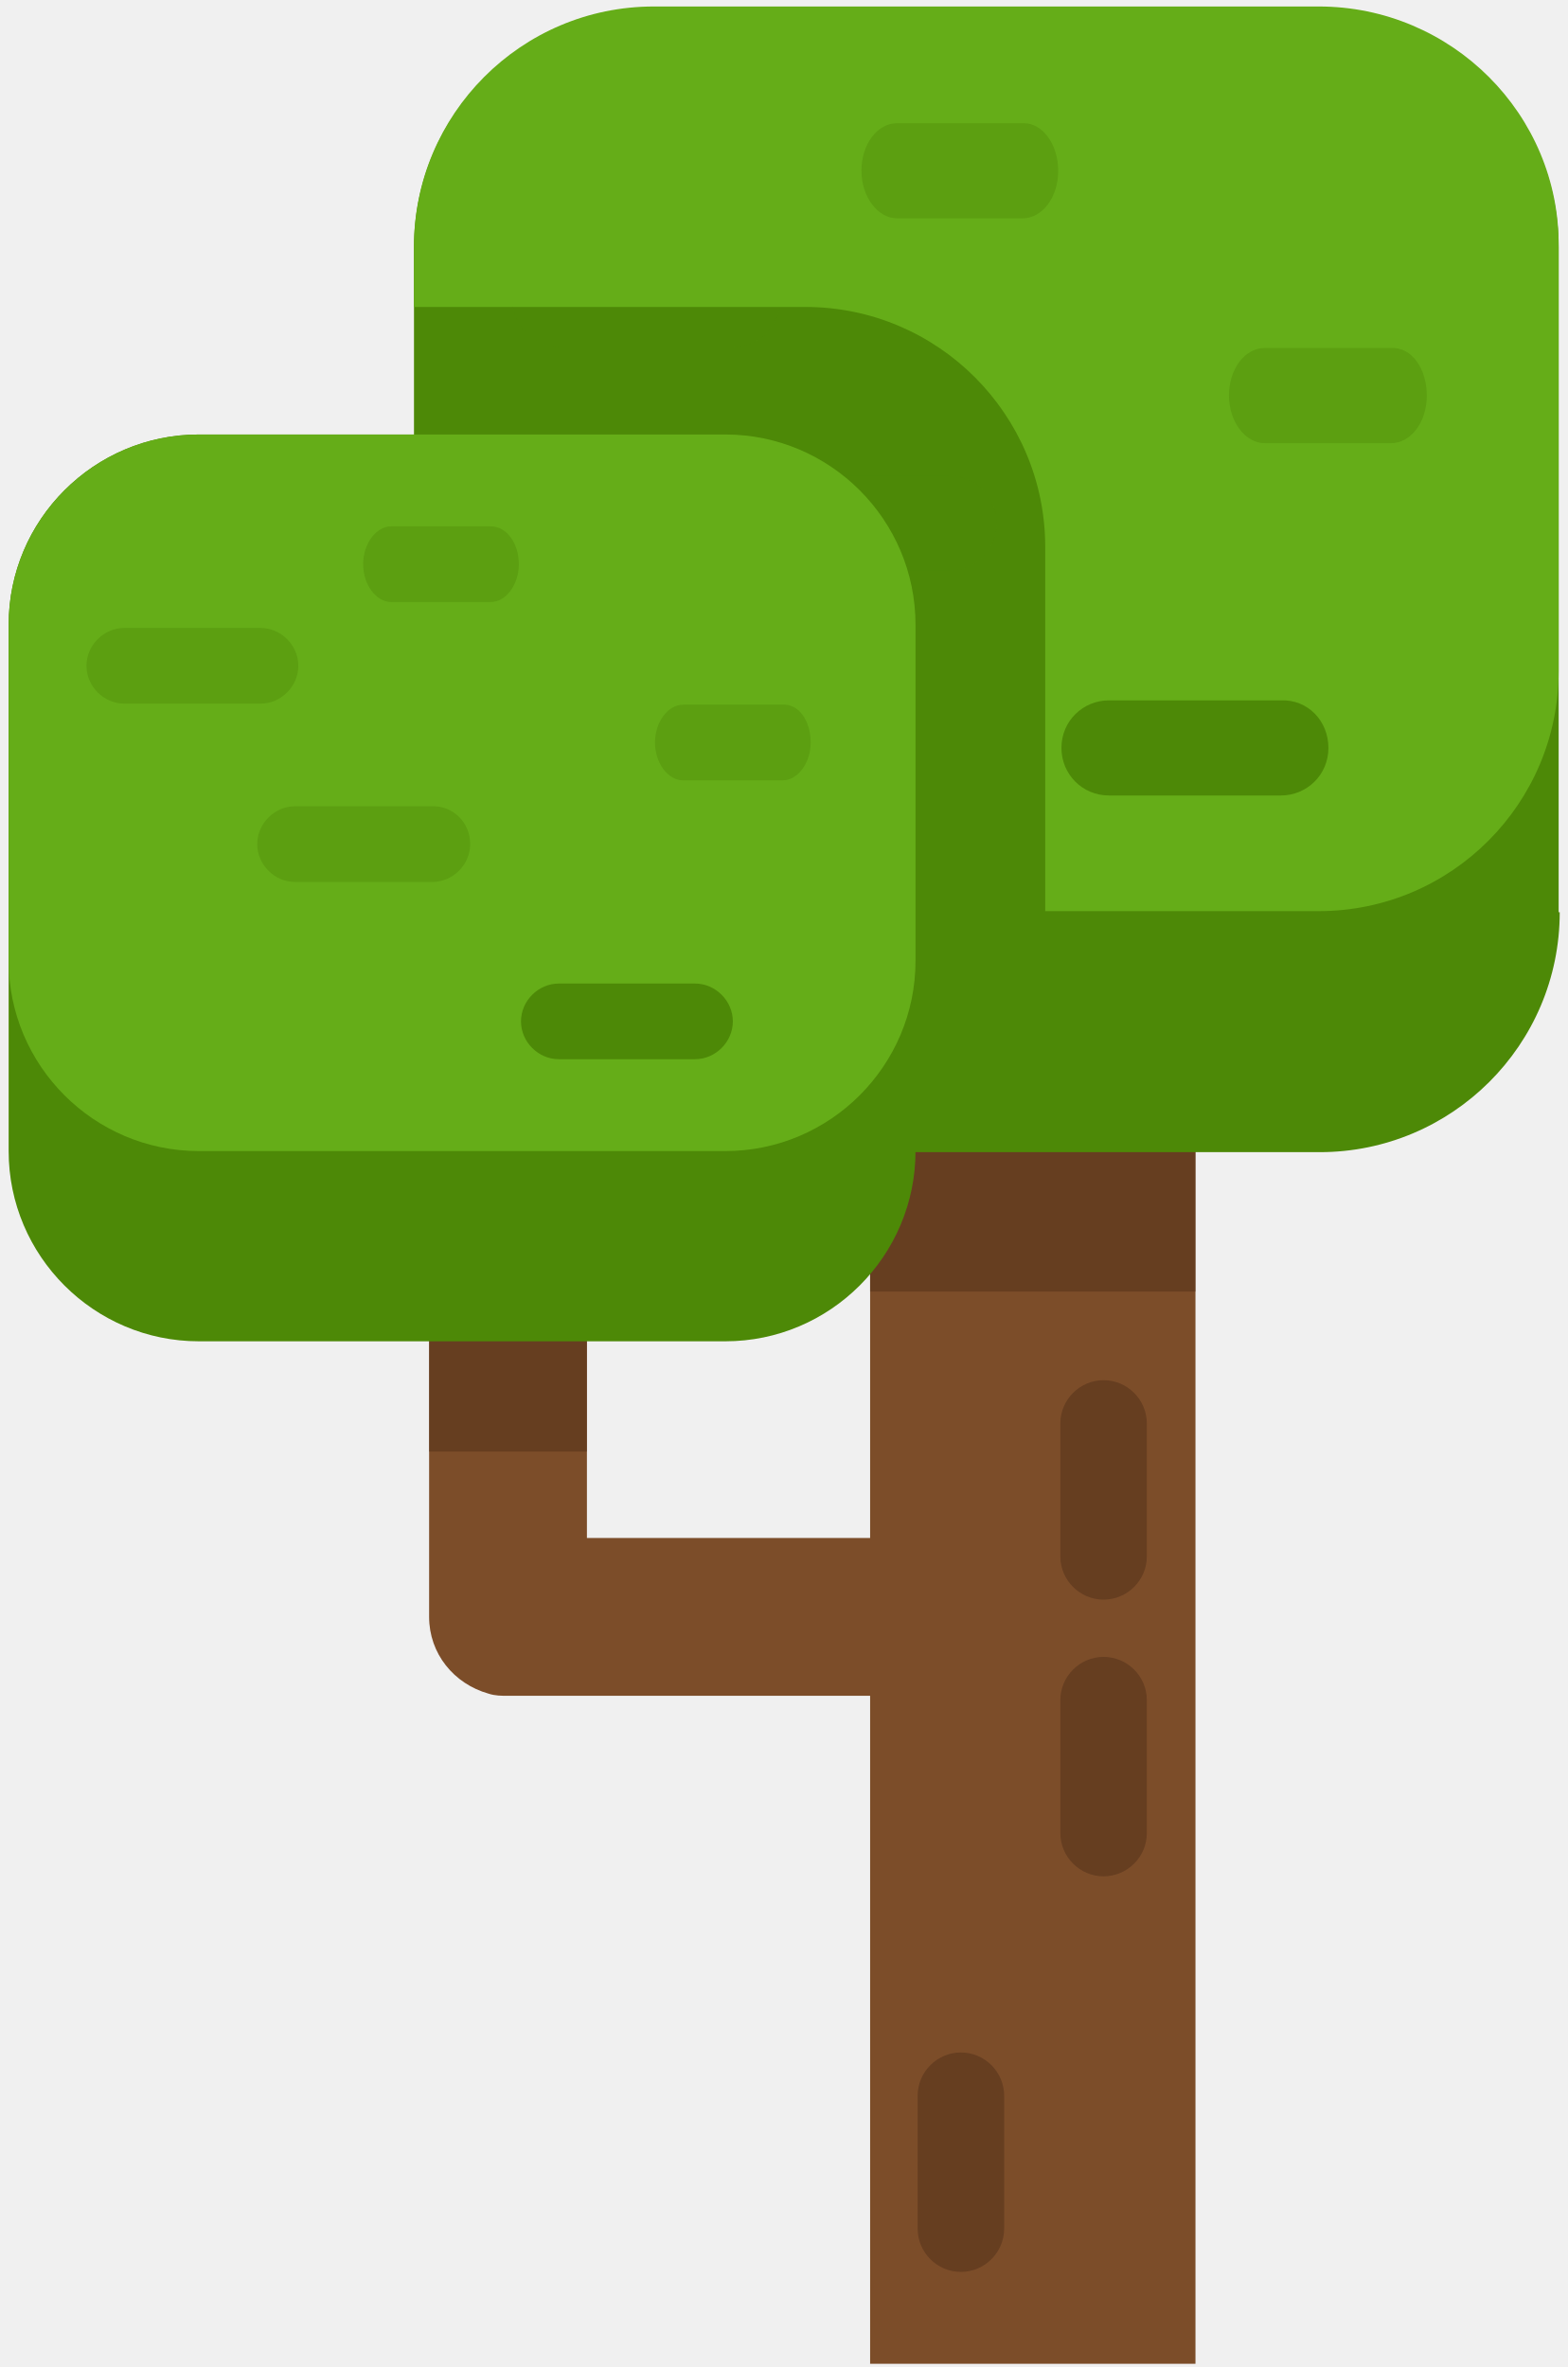
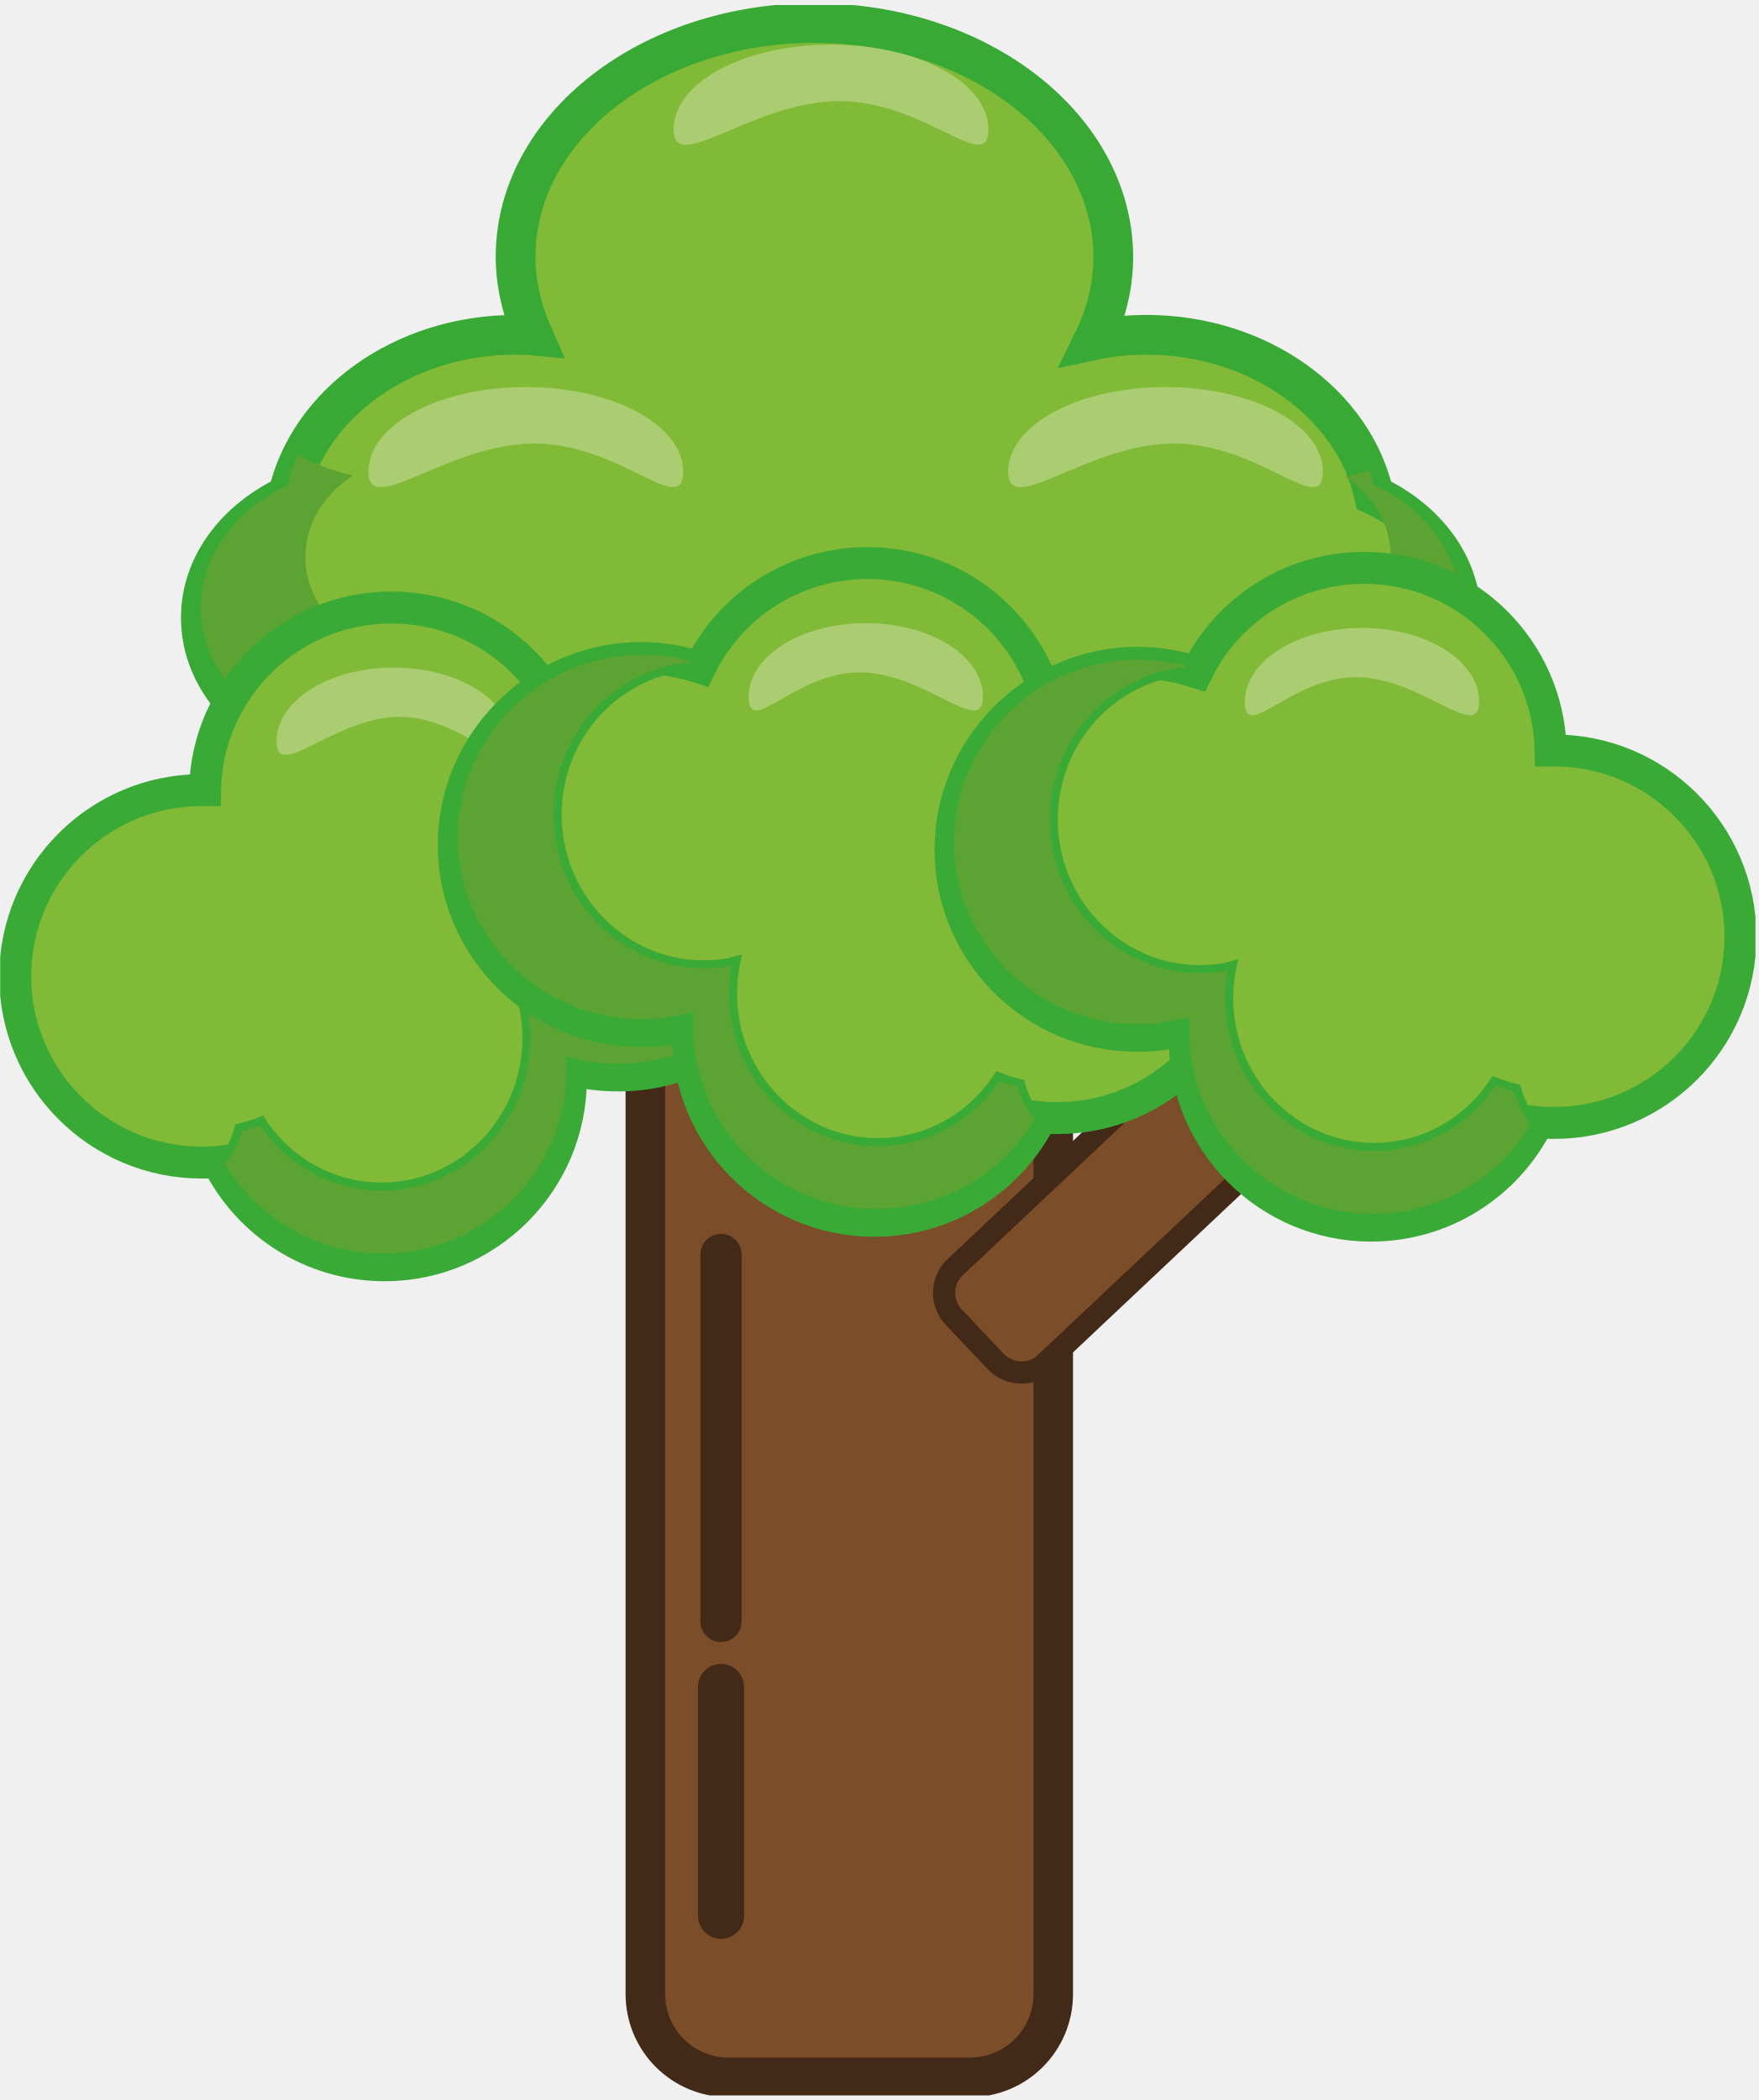
- <svg xmlns="http://www.w3.org/2000/svg" width="145" height="219" viewBox="0 0 145 219" fill="none">
-   <path d="M110.6 218.7V96.4C110.6 89.9 105.3 84.7 98.9 84.7H92.2C85.7 84.7 80.5 90 80.5 96.4V218.7H110.6Z" fill="#7C4D29" />
-   <path d="M102 142.3H54.3V62.2C54.3 58.2 51 54.9 47 54.9C43 54.9 39.7 58.2 39.7 62.2V149.6C39.7 153 42 155.8 45.2 156.7C45.8 156.9 46.4 156.9 47 156.9H102V142.3Z" fill="#7C4D29" />
-   <g opacity="0.6">
-     <path d="M110.6 119.5V96.4C110.6 89.9 105.3 84.7 98.9 84.7H92.2C85.7 84.7 80.5 90 80.5 96.4V119.5H110.6Z" fill="#56331B" />
-     <path d="M54.3 134.3V62.2C54.3 58.2 51 54.9 47 54.9C43 54.9 39.7 58.2 39.7 62.2V134.3H54.3Z" fill="#56331B" />
+ <svg xmlns="http://www.w3.org/2000/svg" width="268" height="320" viewBox="0 0 268 320" fill="none">
+   <g clip-path="url(#clip0_305_919)">
+     <path d="M147.766 316.555H111.061C104.013 316.555 98.338 310.88 98.338 303.832V146.211C98.338 139.163 104.013 133.488 111.061 133.488H147.766C154.814 133.488 160.489 139.163 160.489 146.211V303.832C160.489 310.88 154.814 316.555 147.766 316.555Z" fill="#7C4D29" stroke="#422918" stroke-width="6.028" stroke-miterlimit="10" />
+     <path d="M151.701 207.447L145.386 200.765C143.28 198.568 143.372 195.09 145.569 193.076L213.67 128.912C215.866 126.806 219.345 126.898 221.358 129.095L227.674 135.777C229.779 137.973 229.688 141.452 227.491 143.465L159.39 207.63C157.285 209.735 153.807 209.644 151.701 207.447Z" fill="#7C4D29" stroke="#422918" stroke-width="3.385" stroke-miterlimit="10" />
+     <path d="M109.871 191.154V247.081" stroke="#422918" stroke-width="6.273" stroke-miterlimit="10" stroke-linecap="round" />
+     <path d="M109.871 257.058V291.932" stroke="#422918" stroke-width="7.023" stroke-miterlimit="10" stroke-linecap="round" />
+     <path d="M215.501 136.692L194.997 156.097" stroke="#422918" stroke-width="3.385" stroke-miterlimit="10" stroke-linecap="round" />
+     <path d="M188.315 169.827L202.228 156.738" stroke="#422918" stroke-width="3.385" stroke-miterlimit="10" stroke-linecap="round" />
+     <path d="M222.64 94.129C222.64 86.166 217.331 79.209 209.368 75.456C206.256 61.543 191.885 51.017 174.677 51.017C171.931 51.017 169.185 51.292 166.622 51.841C168.544 47.905 169.643 43.603 169.643 39.118C169.551 19.438 149.231 3.511 124.059 3.511C98.979 3.511 78.567 19.438 78.567 39.118C78.567 43.328 79.574 47.356 81.221 51.108C80.306 51.017 79.391 51.017 78.567 51.017C61.359 51.017 46.988 61.543 43.876 75.456C35.912 79.209 30.604 86.166 30.604 94.129C30.604 104.198 39.025 112.619 50.466 114.999C46.073 117.928 43.235 122.413 43.235 127.447C43.235 136.326 52.022 143.466 62.915 143.466C65.844 143.466 68.59 142.916 71.061 142.001C71.61 150.148 79.482 156.646 89.185 156.646H161.405C171.29 156.646 179.345 149.873 179.528 141.543C182.274 142.733 185.478 143.466 188.865 143.466C199.757 143.466 208.544 136.326 208.544 127.447C208.544 122.504 205.798 118.202 201.588 115.182C213.67 113.077 222.64 104.472 222.64 94.129Z" fill="#80BA36" stroke="#39A935" stroke-width="6.054" stroke-miterlimit="10" />
+     <path d="M209.276 73.809C209.093 73.077 208.91 72.344 208.636 71.704C207.446 72.07 206.256 72.344 204.974 72.619C209.276 75.548 211.931 79.942 211.931 84.884C211.931 93.763 203.144 100.903 192.251 100.903C188.865 100.903 185.661 100.17 182.915 98.981C182.64 107.402 174.677 114.084 164.791 114.084H92.48C82.778 114.084 74.906 107.585 74.356 99.438C71.885 100.354 69.139 100.903 66.21 100.903C55.318 100.903 46.53 93.763 46.53 84.884C46.53 79.85 49.368 75.365 53.761 72.436C50.741 71.795 47.903 70.697 45.34 69.324C44.7 70.788 44.15 72.344 43.876 73.9C35.912 77.653 30.604 84.61 30.604 92.573C30.604 102.642 39.025 111.063 50.466 113.443C46.073 116.372 43.235 120.857 43.235 125.891C43.235 134.77 52.022 141.91 62.915 141.91C65.844 141.91 68.59 141.36 71.061 140.445C71.61 148.592 79.482 155.09 89.185 155.09H161.405C171.29 155.09 179.345 148.317 179.528 139.987C182.274 141.177 185.478 141.91 188.865 141.91C199.757 141.91 208.544 134.77 208.544 125.891C208.544 120.948 205.798 116.646 201.588 113.626C213.487 111.521 222.457 102.916 222.457 92.573C222.64 84.518 217.24 77.562 209.276 73.809Z" fill="#5BA332" />
+     <path opacity="0.76" d="M150.604 19.713C150.604 26.852 141.085 15.411 127.904 15.411C114.723 15.411 102.641 26.852 102.641 19.713C102.641 12.573 113.35 6.807 126.622 6.807C139.895 6.807 150.604 12.573 150.604 19.713Z" fill="#B8D484" />
+     <path opacity="0.76" d="M104.105 71.887C104.105 79.026 94.586 67.585 81.405 67.585C68.224 67.585 56.142 79.026 56.142 71.887C56.142 64.747 66.851 58.98 80.123 58.98C93.396 58.98 104.105 64.747 104.105 71.887Z" fill="#B8D484" />
+     <path opacity="0.76" d="M201.587 71.887C201.587 79.026 192.068 67.585 178.887 67.585C165.706 67.585 153.624 79.026 153.624 71.887C153.624 64.747 164.333 58.98 177.606 58.98C190.878 58.98 201.587 64.747 201.587 71.887Z" fill="#B8D484" />
+     <path d="M94.127 107.035C91.015 107.035 87.995 107.585 85.157 108.5C80.58 99.072 70.878 92.573 59.619 92.573C44.15 92.573 31.518 105.022 31.244 120.399C31.061 120.399 30.878 120.399 30.695 120.399C15.043 120.399 2.319 133.122 2.319 148.775C2.319 164.427 15.043 177.15 30.695 177.15C31.518 177.15 32.342 177.15 33.166 177.058C37.834 186.395 47.445 192.802 58.612 192.802C74.264 192.802 86.988 180.079 86.988 164.427C86.988 163.878 86.988 163.42 86.988 162.962C89.276 163.603 91.747 163.878 94.31 163.878C109.962 163.878 122.686 151.155 122.686 135.502C122.686 119.85 109.871 107.035 94.127 107.035Z" fill="#80BA36" stroke="#39AA35" stroke-width="4.868" stroke-miterlimit="10" />
+     <path d="M85.34 111.704C73.623 111.704 64.012 121.223 64.012 133.031C64.012 134.678 64.195 136.326 64.562 137.882C63.005 137.516 61.449 137.333 59.802 137.333C56.964 137.333 54.218 137.882 51.747 138.889C47.994 133.214 41.495 129.553 34.172 129.553C22.456 129.553 13.028 138.981 13.028 150.697C13.028 162.413 22.456 171.841 34.172 171.841C37.01 171.841 39.756 171.292 42.227 170.285C45.98 175.96 52.479 179.621 59.802 179.621C71.518 179.621 80.946 170.193 80.946 158.477C80.946 156.83 80.763 155.273 80.397 153.717C81.953 154.084 83.6 154.267 85.248 154.267C96.964 154.267 106.575 144.747 106.575 132.939C106.667 121.223 97.147 111.704 85.34 111.704Z" fill="#80BA36" />
+     <path d="M94.036 105.937C91.381 105.937 88.91 106.303 86.439 106.944C86.347 107.402 86.255 107.768 86.164 108.225C97.789 109.049 106.942 118.843 106.942 130.926C106.942 143.466 96.965 153.717 84.699 153.717C82.96 153.717 81.221 153.534 79.665 153.077C80.031 154.724 80.214 156.372 80.214 158.203C80.214 170.651 70.329 180.811 58.155 180.811C50.466 180.811 43.784 176.784 39.848 170.743C38.75 171.2 37.56 171.566 36.37 171.841C35.821 173.855 34.905 175.685 33.532 177.333C38.475 185.846 47.72 191.612 58.338 191.612C74.082 191.612 86.896 178.889 86.896 163.237C86.896 162.688 86.896 162.23 86.896 161.772C89.276 162.413 91.656 162.688 94.219 162.688C109.963 162.688 122.777 149.965 122.777 134.312C122.777 118.66 109.779 105.937 94.036 105.937Z" fill="#5BA332" stroke="#39AA35" stroke-width="1.22" stroke-miterlimit="10" />
+     <path opacity="0.76" d="M77.835 112.985C77.835 119.209 70.787 109.232 60.901 109.232C51.015 109.232 42.137 119.209 42.137 112.985C42.137 106.761 50.1 101.727 59.986 101.727C69.871 101.727 77.835 106.761 77.835 112.985Z" fill="#B8D484" />
+     <path d="M97.697 100.262C100.809 100.262 103.83 100.811 106.667 101.726C111.244 92.298 120.946 85.799 132.205 85.799C147.674 85.799 160.306 98.248 160.58 113.625C160.763 113.625 160.947 113.625 161.13 113.625C176.782 113.625 189.505 126.349 189.505 142.001C189.505 157.653 176.782 170.376 161.13 170.376C160.306 170.376 159.482 170.376 158.658 170.285C153.99 179.621 144.379 186.028 133.212 186.028C117.56 186.028 104.837 173.305 104.837 157.653C104.837 157.104 104.837 156.646 104.837 156.188C102.548 156.829 100.077 157.104 97.514 157.104C81.862 157.104 69.139 144.381 69.139 128.728C69.139 113.076 82.045 100.262 97.697 100.262Z" fill="#80BA36" stroke="#39AA35" stroke-width="4.868" stroke-miterlimit="10" />
+     <path d="M106.484 105.021C118.2 105.021 127.811 114.541 127.811 126.349C127.811 127.996 127.628 129.644 127.262 131.2C128.818 130.834 130.374 130.651 132.022 130.651C134.859 130.651 137.605 131.2 140.076 132.207C143.829 126.532 150.328 122.87 157.651 122.87C169.367 122.87 178.795 132.298 178.795 144.015C178.795 155.731 169.367 165.159 157.651 165.159C154.813 165.159 152.067 164.61 149.596 163.603C145.843 169.278 139.344 172.939 132.022 172.939C120.305 172.939 110.877 163.511 110.877 151.795C110.877 150.147 111.06 148.591 111.427 147.035C109.87 147.401 108.223 147.584 106.575 147.584C94.859 147.584 85.248 138.065 85.248 126.257C85.248 114.541 94.767 105.021 106.484 105.021Z" fill="#80BA36" />
+     <path d="M97.88 99.163C100.535 99.163 103.006 99.529 105.477 100.17C105.569 100.628 105.66 100.994 105.752 101.451C94.127 102.275 84.974 112.069 84.974 124.152C84.974 136.692 94.951 146.943 107.217 146.943C108.956 146.943 110.695 146.76 112.251 146.303C111.885 147.95 111.702 149.598 111.702 151.429C111.702 163.877 121.587 174.037 133.761 174.037C141.45 174.037 148.132 170.01 152.068 163.969C153.166 164.426 154.356 164.792 155.546 165.067C156.095 167.081 157.011 168.911 158.384 170.559C153.441 179.072 144.196 184.838 133.578 184.838C117.834 184.838 105.02 172.115 105.02 156.463C105.02 155.914 105.02 155.456 105.02 154.998C102.64 155.639 100.26 155.914 97.697 155.914C81.953 155.914 69.139 143.191 69.139 127.538C69.139 111.886 82.136 99.163 97.88 99.163Z" fill="#5BA332" stroke="#39AA35" stroke-width="1.22" stroke-miterlimit="10" />
+     <path opacity="0.76" d="M114.081 106.211C114.081 112.435 121.129 102.458 131.015 102.458C140.9 102.458 149.779 112.435 149.779 106.211C149.779 99.987 141.816 94.953 131.93 94.953C122.044 94.953 114.081 99.987 114.081 106.211Z" fill="#B8D484" />
+     <path d="M173.395 100.994C176.507 100.994 179.528 101.543 182.366 102.459C186.942 93.031 196.645 86.532 207.903 86.532C223.372 86.532 236.004 98.98 236.279 114.358C236.462 114.358 236.645 114.358 236.828 114.358C252.48 114.358 265.203 127.081 265.203 142.733C265.203 158.385 252.48 171.108 236.828 171.108C236.004 171.108 235.18 171.108 234.356 171.017C229.688 180.353 220.077 186.761 208.91 186.761C193.258 186.761 180.535 174.038 180.535 158.385C180.535 157.836 180.535 157.379 180.535 156.921C178.247 157.562 175.775 157.836 173.212 157.836C157.56 157.836 144.837 145.113 144.837 129.461C144.837 113.809 157.652 100.994 173.395 100.994Z" fill="#80BA36" stroke="#39AA35" stroke-width="4.868" stroke-miterlimit="10" />
+     <path d="M182.183 105.662C193.899 105.662 203.51 115.182 203.51 126.989C203.51 128.637 203.327 130.285 202.961 131.841C204.517 131.474 206.073 131.291 207.72 131.291C210.558 131.291 213.304 131.841 215.775 132.847C219.528 127.172 226.027 123.511 233.35 123.511C245.066 123.511 254.494 132.939 254.494 144.655C254.494 156.372 245.066 165.799 233.35 165.799C230.512 165.799 227.766 165.25 225.295 164.243C221.542 169.918 215.043 173.58 207.72 173.58C196.004 173.58 186.576 164.152 186.576 152.436C186.576 150.788 186.759 149.232 187.125 147.676C185.569 148.042 183.922 148.225 182.274 148.225C170.558 148.225 160.947 138.706 160.947 126.898C160.855 115.273 170.375 105.662 182.183 105.662Z" fill="#80BA36" />
+     <path d="M173.487 99.895C176.141 99.895 178.612 100.262 181.084 100.902C181.175 101.36 181.267 101.726 181.358 102.184C169.734 103.008 160.58 112.802 160.58 124.884C160.58 137.424 170.557 147.676 182.823 147.676C184.562 147.676 186.301 147.493 187.857 147.035C187.491 148.683 187.308 150.33 187.308 152.161C187.308 164.61 197.194 174.77 209.368 174.77C217.056 174.77 223.738 170.742 227.674 164.701C228.773 165.159 229.963 165.525 231.153 165.799C231.702 167.813 232.617 169.644 233.99 171.291C229.047 179.804 219.802 185.571 209.185 185.571C193.441 185.571 180.626 172.848 180.626 157.195C180.626 156.646 180.626 156.188 180.626 155.731C178.246 156.372 175.866 156.646 173.303 156.646C157.56 156.646 144.745 143.923 144.745 128.271C144.745 112.619 157.743 99.895 173.487 99.895Z" fill="#5BA332" stroke="#39AA35" stroke-width="1.22" stroke-miterlimit="10" />
+     <path opacity="0.76" d="M189.688 106.944C189.688 113.168 196.736 103.191 206.621 103.191C216.507 103.191 225.385 113.168 225.385 106.944C225.385 100.719 217.422 95.685 207.536 95.685C197.651 95.685 189.688 100.719 189.688 106.944Z" fill="#B8D484" />
  </g>
-   <path d="M144.3 84.4C144.3 96.7 134.3 106.6 122.1 106.6H60.5C48.2 106.6 38.3 96.6 38.3 84.4V22.9C38.3 10.6 48.3 0.7 60.5 0.7H122C134.3 0.7 144.2 10.7 144.2 22.9V84.4H144.3Z" fill="#4D8907" />
-   <path opacity="0.4" d="M72.199 27.7C72.199 30.2 70.199 32.1 67.799 32.1H51.799C49.299 32.1 47.399 30.1 47.399 27.7C47.399 25.2 49.399 23.3 51.799 23.3H67.699C70.199 23.2 72.199 25.2 72.199 27.7Z" fill="#4D8907" />
-   <path d="M122 0.6H60.5C48.2 0.6 38.3 10.6 38.3 22.8V28.4H74.5C86.8 28.4 96.7 38.4 96.7 50.6V84.3H122C134.3 84.3 144.2 74.3 144.2 62.1V22.8C144.3 10.6 134.3 0.6 122 0.6Z" fill="#65AD18" />
-   <path opacity="0.4" d="M92.199 48.4C92.199 50.9 90.199 52.8 87.799 52.8H71.799C69.299 52.8 67.399 50.8 67.399 48.4C67.399 45.9 69.399 44 71.799 44H87.699C90.199 44 92.199 46 92.199 48.4Z" fill="#4D8907" />
-   <path d="M122.9 69.2C122.9 71.7 120.9 73.6 118.5 73.6H102.6C100.1 73.6 98.2 71.6 98.2 69.2C98.2 66.7 100.2 64.8 102.6 64.8H118.5C121 64.7 122.9 66.7 122.9 69.2Z" fill="#4D8907" />
-   <path opacity="0.4" d="M97.9 15.8C97.9 18.3 96.4 20.2 94.6 20.2H83C81.2 20.2 79.7 18.2 79.7 15.8C79.7 13.3 81.2 11.4 83 11.4H94.7C96.5 11.4 97.9 13.4 97.9 15.8Z" fill="#4D8907" />
-   <path opacity="0.4" d="M132 36.6C132 39.1 130.5 41 128.7 41H117C115.2 41 113.7 39 113.7 36.6C113.7 34.1 115.2 32.2 117 32.2H128.7C130.6 32.1 132 34.1 132 36.6Z" fill="#4D8907" />
-   <path d="M84.7 106.5C84.7 116.2 76.8 124.1 67.1 124.1H18.4C8.7 124.1 0.8 116.2 0.8 106.5V57.8C0.8 48.1 8.7 40.2 18.4 40.2H67.1C76.8 40.2 84.7 48.1 84.7 57.8V106.5Z" fill="#4D8907" />
-   <path d="M67.1 40.2H18.4C8.7 40.2 0.8 48.1 0.8 57.8V88.9C0.8 98.6 8.7 106.5 18.4 106.5H67.1C76.8 106.5 84.7 98.6 84.7 88.9V57.8C84.7 48.1 76.8 40.2 67.1 40.2Z" fill="#65AD18" />
-   <path opacity="0.4" d="M27.6 61.6C27.6 63.5 26 65.1 24.1 65.1H11.5C9.6 65.1 8 63.5 8 61.6C8 59.7 9.6 58.1 11.5 58.1H24.1C26 58.1 27.6 59.7 27.6 61.6Z" fill="#4D8907" />
-   <path opacity="0.4" d="M43.5 78.1C43.5 80 41.9 81.6 40 81.6H27.3C25.4 81.6 23.8 80 23.8 78.1C23.8 76.2 25.4 74.6 27.3 74.6H39.9C41.9 74.5 43.5 76.1 43.5 78.1Z" fill="#4D8907" />
-   <path d="M67.8 94.5C67.8 96.4 66.2 98 64.3 98H51.7C49.8 98 48.2 96.4 48.2 94.5C48.2 92.6 49.8 91 51.7 91H64.3C66.2 91 67.8 92.6 67.8 94.5Z" fill="#4D8907" />
-   <path opacity="0.4" d="M48 52.2C48 54.1 46.8 55.7 45.4 55.7H36.2C34.8 55.7 33.6 54.1 33.6 52.2C33.6 50.3 34.8 48.7 36.2 48.7H45.4C46.9 48.7 48 50.3 48 52.2Z" fill="#4D8907" />
-   <path opacity="0.4" d="M75 68.7C75 70.6 73.8 72.2 72.4 72.2H63.2C61.8 72.2 60.6 70.6 60.6 68.7C60.6 66.8 61.8 65.2 63.2 65.2H72.4C73.9 65.1 75 66.7 75 68.7Z" fill="#4D8907" />
-   <path opacity="0.6" d="M106.1 144C106.1 146.2 104.3 148 102.1 148C99.9 148 98.1 146.2 98.1 144V131.7C98.1 129.5 99.9 127.7 102.1 127.7C104.3 127.7 106.1 129.5 106.1 131.7V144Z" fill="#56331B" />
-   <path opacity="0.6" d="M106.1 169.6C106.1 171.8 104.3 173.6 102.1 173.6C99.9 173.6 98.1 171.8 98.1 169.6V157.3C98.1 155.1 99.9 153.3 102.1 153.3C104.3 153.3 106.1 155.1 106.1 157.3V169.6Z" fill="#56331B" />
-   <path opacity="0.6" d="M92.899 206.2C92.899 208.4 91.099 210.2 88.899 210.2C86.699 210.2 84.899 208.4 84.899 206.2V193.9C84.899 191.7 86.699 189.9 88.899 189.9C91.099 189.9 92.899 191.7 92.899 193.9V206.2Z" fill="#56331B" />
+   <defs>
+     <clipPath id="clip0_305_919">
+       <rect width="267.46" height="318.536" fill="white" transform="translate(0.03125 0.765137)" />
+     </clipPath>
+   </defs>
</svg>
